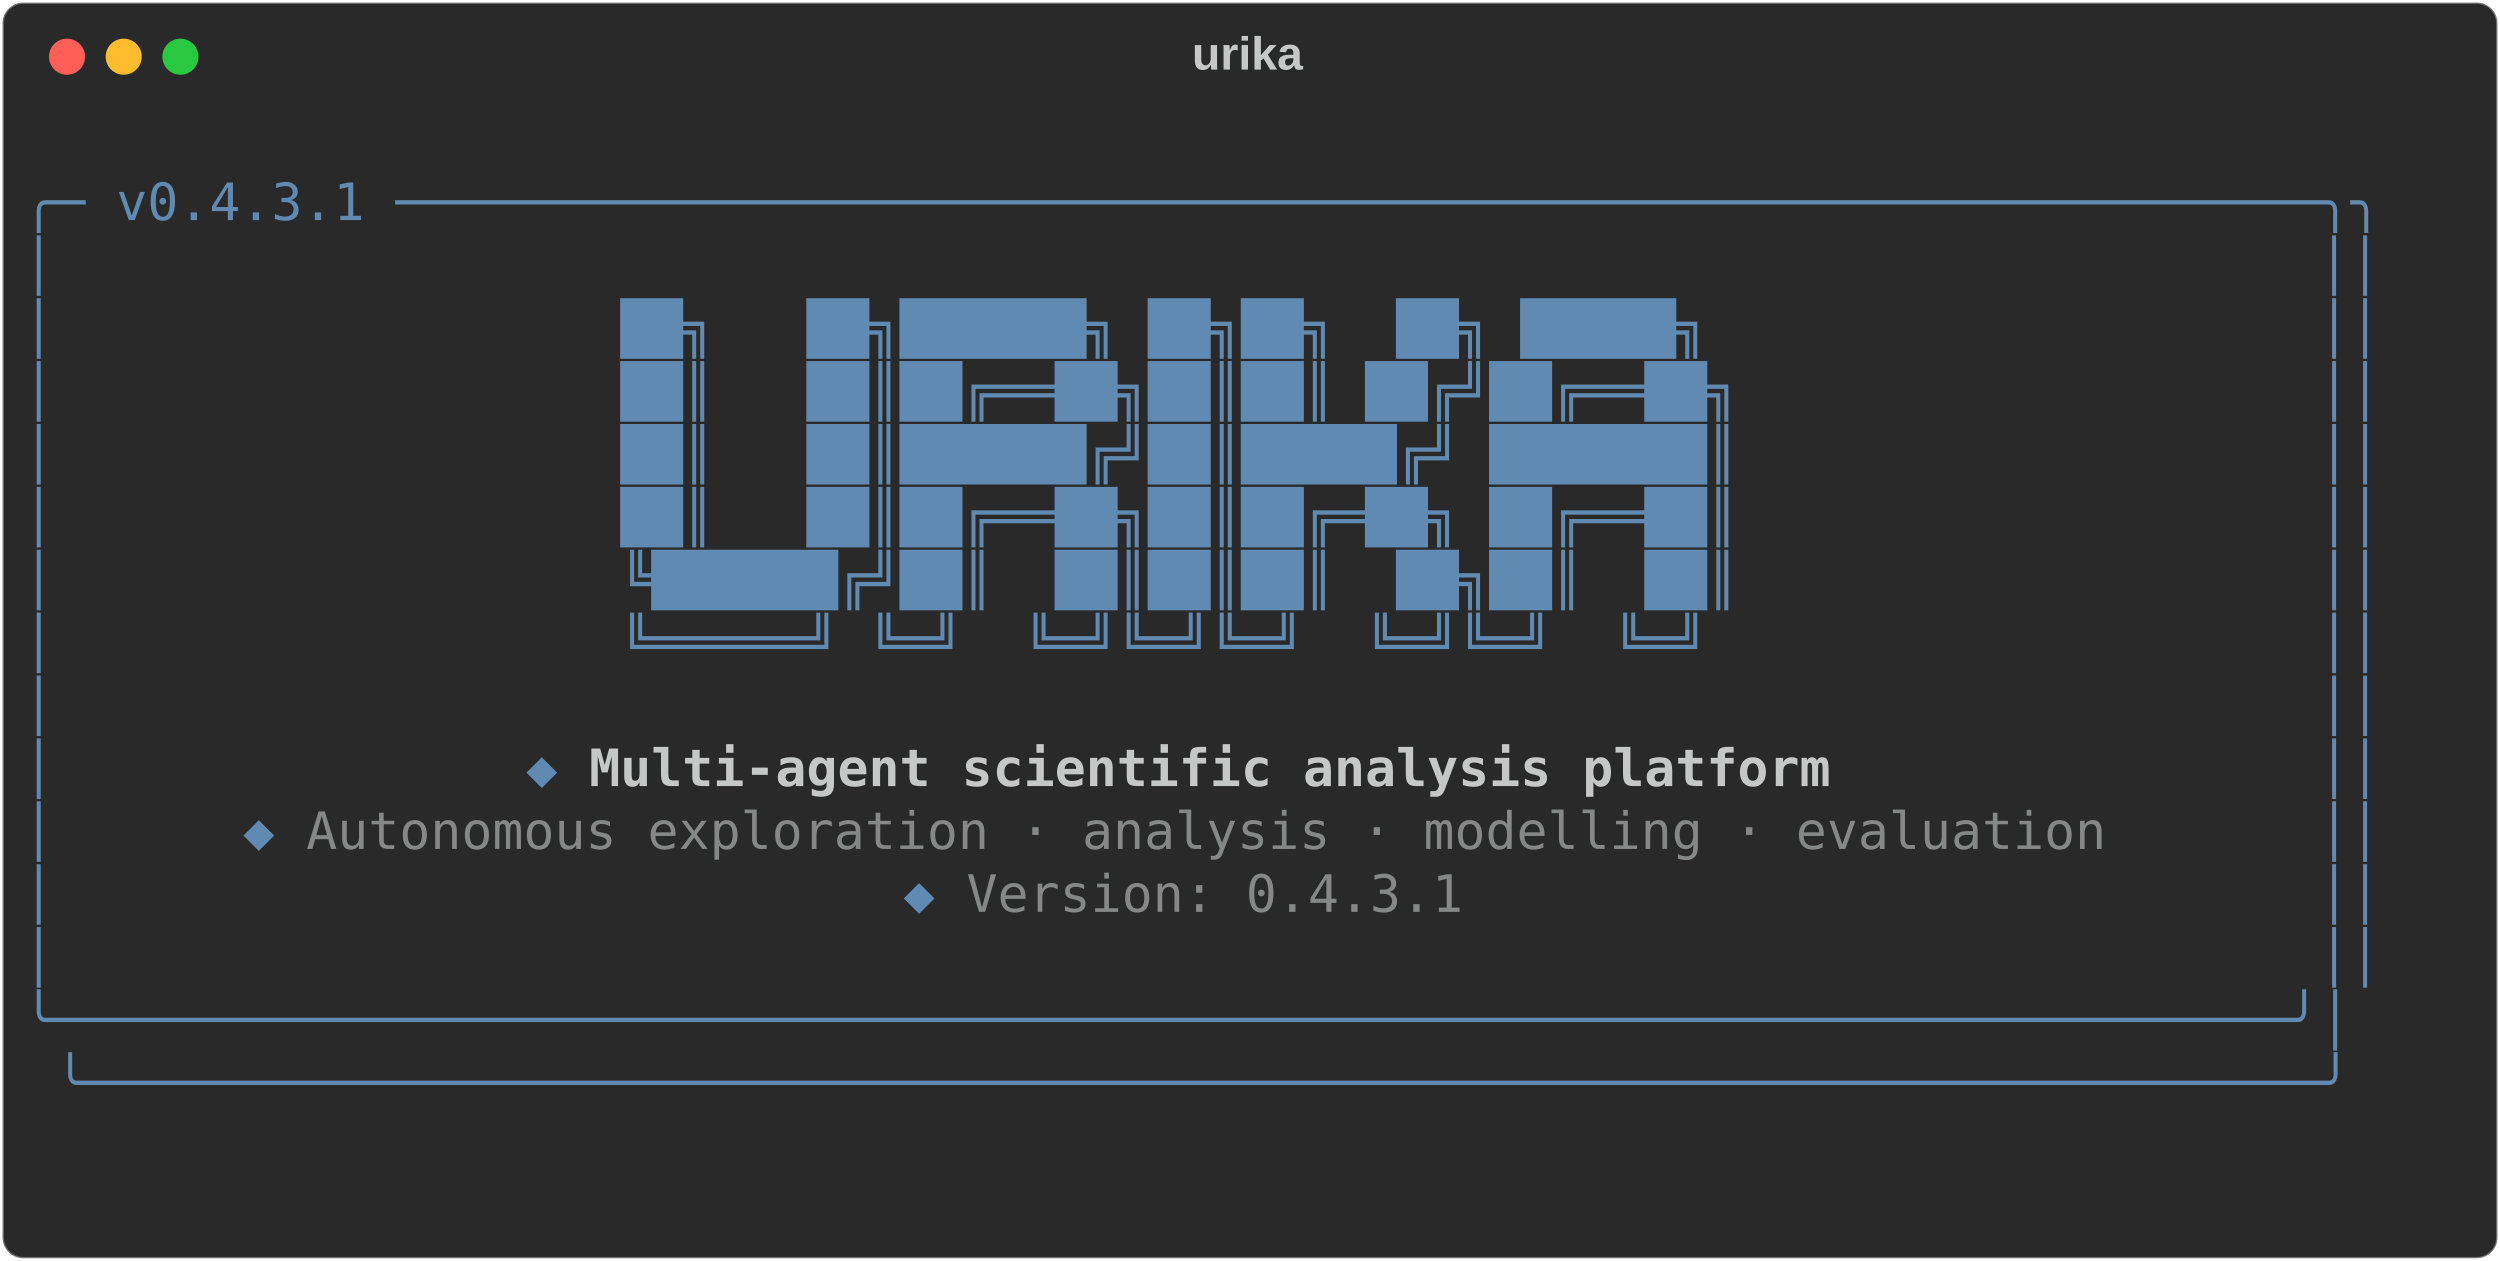
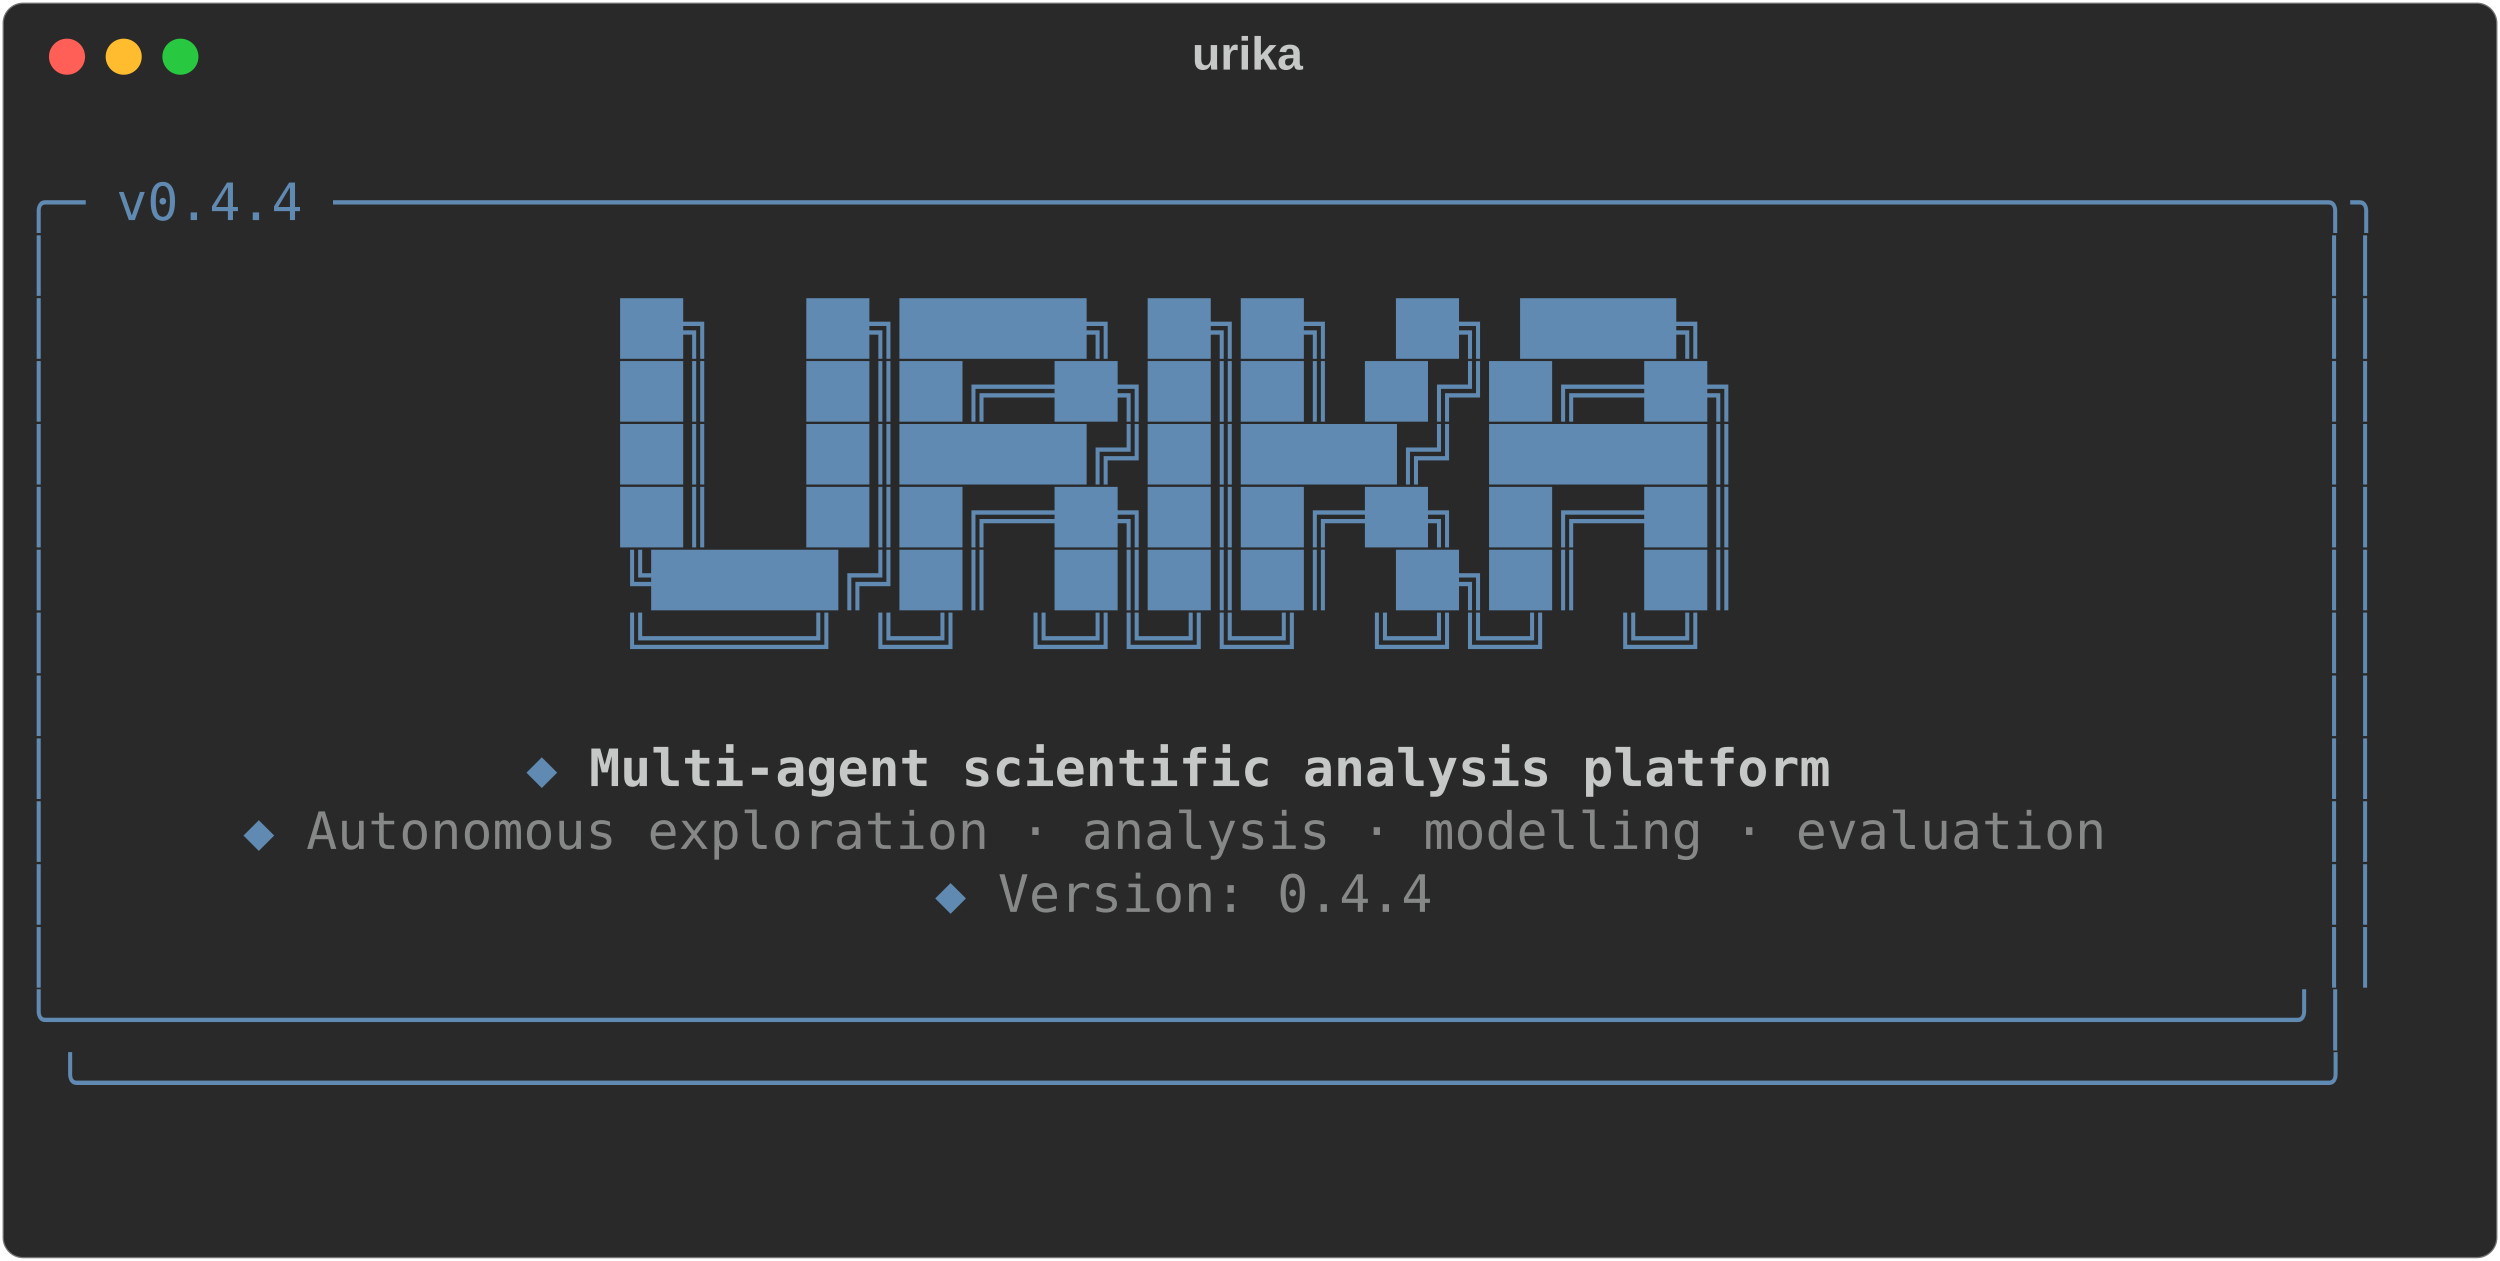
<svg xmlns="http://www.w3.org/2000/svg" class="rich-terminal" viewBox="0 0 970 489.2">
  <style>

    @font-face {
        font-family: "JetBrains Mono", "Fira Code";
        src: local("FiraCode-Regular"),
                url("https://cdnjs.cloudflare.com/ajax/libs/firacode/6.2.0/woff2/FiraCode-Regular.woff2") format("woff2"),
                url("https://cdnjs.cloudflare.com/ajax/libs/firacode/6.2.0/woff/FiraCode-Regular.woff") format("woff");
        font-style: normal;
        font-weight: 400;
    }
    @font-face {
        font-family: "JetBrains Mono", "Fira Code";
        src: local("FiraCode-Bold"),
                url("https://cdnjs.cloudflare.com/ajax/libs/firacode/6.2.0/woff2/FiraCode-Bold.woff2") format("woff2"),
                url("https://cdnjs.cloudflare.com/ajax/libs/firacode/6.2.0/woff/FiraCode-Bold.woff") format("woff");
        font-style: bold;
        font-weight: 700;
    }

-     .terminal-1353713219-matrix {
+     .terminal-926615987-matrix {
        font-family: JetBrains Mono, Fira Code, DejaVu Sans Mono, monospace;
        font-size: 20px;
        line-height: 24.4px;
        font-variant-east-asian: full-width;
    }

-     .terminal-1353713219-title {
+     .terminal-926615987-title {
        font-size: 18px;
        font-weight: bold;
        font-family: arial;
    }

-     .terminal-1353713219-r1 { fill: #c5c8c6 }
- .terminal-1353713219-r2 { fill: #608ab1 }
- .terminal-1353713219-r3 { fill: #c5c8c6;font-weight: bold }
- .terminal-1353713219-r4 { fill: #868887 }
+     .terminal-926615987-r1 { fill: #c5c8c6 }
+ .terminal-926615987-r2 { fill: #608ab1 }
+ .terminal-926615987-r3 { fill: #c5c8c6;font-weight: bold }
+ .terminal-926615987-r4 { fill: #868887 }
    </style>
  <defs>
-     <clipPath id="terminal-1353713219-clip-terminal">
+     <clipPath id="terminal-926615987-clip-terminal">
      <rect x="0" y="0" width="950.6" height="438.2" />
    </clipPath>
-     <clipPath id="terminal-1353713219-line-0">
+     <clipPath id="terminal-926615987-line-0">
      <rect x="0" y="1.5" width="951.6" height="24.65" />
    </clipPath>
-     <clipPath id="terminal-1353713219-line-1">
+     <clipPath id="terminal-926615987-line-1">
      <rect x="0" y="25.9" width="951.6" height="24.65" />
    </clipPath>
-     <clipPath id="terminal-1353713219-line-2">
+     <clipPath id="terminal-926615987-line-2">
      <rect x="0" y="50.3" width="951.6" height="24.65" />
    </clipPath>
-     <clipPath id="terminal-1353713219-line-3">
+     <clipPath id="terminal-926615987-line-3">
      <rect x="0" y="74.7" width="951.6" height="24.65" />
    </clipPath>
-     <clipPath id="terminal-1353713219-line-4">
+     <clipPath id="terminal-926615987-line-4">
      <rect x="0" y="99.1" width="951.6" height="24.65" />
    </clipPath>
-     <clipPath id="terminal-1353713219-line-5">
+     <clipPath id="terminal-926615987-line-5">
      <rect x="0" y="123.5" width="951.6" height="24.65" />
    </clipPath>
-     <clipPath id="terminal-1353713219-line-6">
+     <clipPath id="terminal-926615987-line-6">
      <rect x="0" y="147.9" width="951.6" height="24.65" />
    </clipPath>
-     <clipPath id="terminal-1353713219-line-7">
+     <clipPath id="terminal-926615987-line-7">
      <rect x="0" y="172.3" width="951.6" height="24.65" />
    </clipPath>
-     <clipPath id="terminal-1353713219-line-8">
+     <clipPath id="terminal-926615987-line-8">
      <rect x="0" y="196.7" width="951.6" height="24.65" />
    </clipPath>
-     <clipPath id="terminal-1353713219-line-9">
+     <clipPath id="terminal-926615987-line-9">
      <rect x="0" y="221.1" width="951.6" height="24.65" />
    </clipPath>
-     <clipPath id="terminal-1353713219-line-10">
+     <clipPath id="terminal-926615987-line-10">
      <rect x="0" y="245.5" width="951.6" height="24.65" />
    </clipPath>
-     <clipPath id="terminal-1353713219-line-11">
+     <clipPath id="terminal-926615987-line-11">
      <rect x="0" y="269.9" width="951.6" height="24.65" />
    </clipPath>
-     <clipPath id="terminal-1353713219-line-12">
+     <clipPath id="terminal-926615987-line-12">
      <rect x="0" y="294.3" width="951.6" height="24.65" />
    </clipPath>
-     <clipPath id="terminal-1353713219-line-13">
+     <clipPath id="terminal-926615987-line-13">
      <rect x="0" y="318.7" width="951.6" height="24.65" />
    </clipPath>
-     <clipPath id="terminal-1353713219-line-14">
+     <clipPath id="terminal-926615987-line-14">
      <rect x="0" y="343.1" width="951.6" height="24.65" />
    </clipPath>
-     <clipPath id="terminal-1353713219-line-15">
+     <clipPath id="terminal-926615987-line-15">
      <rect x="0" y="367.5" width="951.6" height="24.65" />
    </clipPath>
-     <clipPath id="terminal-1353713219-line-16">
+     <clipPath id="terminal-926615987-line-16">
      <rect x="0" y="391.9" width="951.6" height="24.65" />
    </clipPath>
  </defs>
  <rect fill="#292929" stroke="rgba(255,255,255,0.35)" stroke-width="1" x="1" y="1" width="968" height="487.2" rx="8" />
-   <text class="terminal-1353713219-title" fill="#c5c8c6" text-anchor="middle" x="484" y="27">urika</text>
+   <text class="terminal-926615987-title" fill="#c5c8c6" text-anchor="middle" x="484" y="27">urika</text>
  <g transform="translate(26,22)">
    <circle cx="0" cy="0" r="7" fill="#ff5f57" />
    <circle cx="22" cy="0" r="7" fill="#febc2e" />
    <circle cx="44" cy="0" r="7" fill="#28c840" />
  </g>
-   <g transform="translate(9, 41)" clip-path="url(#terminal-1353713219-clip-terminal)">
-     <g class="terminal-1353713219-matrix">
-       <text class="terminal-1353713219-r1" x="951.6" y="20" textLength="12.2" clip-path="url(#terminal-1353713219-line-0)">
+   <g transform="translate(9, 41)" clip-path="url(#terminal-926615987-clip-terminal)">
+     <g class="terminal-926615987-matrix">
+       <text class="terminal-926615987-r1" x="951.6" y="20" textLength="12.2" clip-path="url(#terminal-926615987-line-0)">
</text>
-       <text class="terminal-1353713219-r2" x="0" y="44.4" textLength="927.2" clip-path="url(#terminal-1353713219-line-1)">╭─ v0.4.3.1 ──────────────────────────────────────────────────────────────╮╮</text>
-       <text class="terminal-1353713219-r1" x="951.6" y="44.4" textLength="12.2" clip-path="url(#terminal-1353713219-line-1)">
+       <text class="terminal-926615987-r2" x="0" y="44.4" textLength="927.2" clip-path="url(#terminal-926615987-line-1)">╭─ v0.4.4 ────────────────────────────────────────────────────────────────╮╮</text>
+       <text class="terminal-926615987-r1" x="951.6" y="44.4" textLength="12.2" clip-path="url(#terminal-926615987-line-1)">
</text>
-       <text class="terminal-1353713219-r2" x="0" y="68.8" textLength="12.2" clip-path="url(#terminal-1353713219-line-2)">│</text>
-       <text class="terminal-1353713219-r2" x="890.6" y="68.8" textLength="24.4" clip-path="url(#terminal-1353713219-line-2)">││</text>
-       <text class="terminal-1353713219-r1" x="951.6" y="68.8" textLength="12.2" clip-path="url(#terminal-1353713219-line-2)">
+       <text class="terminal-926615987-r2" x="0" y="68.8" textLength="12.2" clip-path="url(#terminal-926615987-line-2)">│</text>
+       <text class="terminal-926615987-r2" x="890.6" y="68.8" textLength="24.4" clip-path="url(#terminal-926615987-line-2)">││</text>
+       <text class="terminal-926615987-r1" x="951.6" y="68.8" textLength="12.2" clip-path="url(#terminal-926615987-line-2)">
</text>
-       <text class="terminal-1353713219-r2" x="0" y="93.2" textLength="12.2" clip-path="url(#terminal-1353713219-line-3)">│</text>
-       <text class="terminal-1353713219-r2" x="231.8" y="93.2" textLength="439.2" clip-path="url(#terminal-1353713219-line-3)">██╗   ██╗██████╗ ██╗██╗  ██╗ █████╗ </text>
-       <text class="terminal-1353713219-r2" x="890.6" y="93.2" textLength="24.4" clip-path="url(#terminal-1353713219-line-3)">││</text>
-       <text class="terminal-1353713219-r1" x="951.6" y="93.2" textLength="12.2" clip-path="url(#terminal-1353713219-line-3)">
+       <text class="terminal-926615987-r2" x="0" y="93.2" textLength="12.2" clip-path="url(#terminal-926615987-line-3)">│</text>
+       <text class="terminal-926615987-r2" x="231.8" y="93.2" textLength="439.2" clip-path="url(#terminal-926615987-line-3)">██╗   ██╗██████╗ ██╗██╗  ██╗ █████╗ </text>
+       <text class="terminal-926615987-r2" x="890.6" y="93.2" textLength="24.4" clip-path="url(#terminal-926615987-line-3)">││</text>
+       <text class="terminal-926615987-r1" x="951.6" y="93.2" textLength="12.2" clip-path="url(#terminal-926615987-line-3)">
</text>
-       <text class="terminal-1353713219-r2" x="0" y="117.6" textLength="12.2" clip-path="url(#terminal-1353713219-line-4)">│</text>
-       <text class="terminal-1353713219-r2" x="231.8" y="117.6" textLength="439.2" clip-path="url(#terminal-1353713219-line-4)">██║   ██║██╔══██╗██║██║ ██╔╝██╔══██╗</text>
-       <text class="terminal-1353713219-r2" x="890.6" y="117.6" textLength="24.4" clip-path="url(#terminal-1353713219-line-4)">││</text>
-       <text class="terminal-1353713219-r1" x="951.6" y="117.6" textLength="12.2" clip-path="url(#terminal-1353713219-line-4)">
+       <text class="terminal-926615987-r2" x="0" y="117.6" textLength="12.2" clip-path="url(#terminal-926615987-line-4)">│</text>
+       <text class="terminal-926615987-r2" x="231.8" y="117.6" textLength="439.2" clip-path="url(#terminal-926615987-line-4)">██║   ██║██╔══██╗██║██║ ██╔╝██╔══██╗</text>
+       <text class="terminal-926615987-r2" x="890.6" y="117.6" textLength="24.4" clip-path="url(#terminal-926615987-line-4)">││</text>
+       <text class="terminal-926615987-r1" x="951.6" y="117.6" textLength="12.2" clip-path="url(#terminal-926615987-line-4)">
</text>
-       <text class="terminal-1353713219-r2" x="0" y="142" textLength="12.2" clip-path="url(#terminal-1353713219-line-5)">│</text>
-       <text class="terminal-1353713219-r2" x="231.8" y="142" textLength="439.2" clip-path="url(#terminal-1353713219-line-5)">██║   ██║██████╔╝██║█████╔╝ ███████║</text>
-       <text class="terminal-1353713219-r2" x="890.6" y="142" textLength="24.4" clip-path="url(#terminal-1353713219-line-5)">││</text>
-       <text class="terminal-1353713219-r1" x="951.6" y="142" textLength="12.2" clip-path="url(#terminal-1353713219-line-5)">
+       <text class="terminal-926615987-r2" x="0" y="142" textLength="12.2" clip-path="url(#terminal-926615987-line-5)">│</text>
+       <text class="terminal-926615987-r2" x="231.8" y="142" textLength="439.2" clip-path="url(#terminal-926615987-line-5)">██║   ██║██████╔╝██║█████╔╝ ███████║</text>
+       <text class="terminal-926615987-r2" x="890.6" y="142" textLength="24.4" clip-path="url(#terminal-926615987-line-5)">││</text>
+       <text class="terminal-926615987-r1" x="951.6" y="142" textLength="12.2" clip-path="url(#terminal-926615987-line-5)">
</text>
-       <text class="terminal-1353713219-r2" x="0" y="166.4" textLength="12.2" clip-path="url(#terminal-1353713219-line-6)">│</text>
-       <text class="terminal-1353713219-r2" x="231.8" y="166.4" textLength="439.2" clip-path="url(#terminal-1353713219-line-6)">██║   ██║██╔══██╗██║██╔═██╗ ██╔══██║</text>
-       <text class="terminal-1353713219-r2" x="890.6" y="166.4" textLength="24.4" clip-path="url(#terminal-1353713219-line-6)">││</text>
-       <text class="terminal-1353713219-r1" x="951.6" y="166.4" textLength="12.2" clip-path="url(#terminal-1353713219-line-6)">
+       <text class="terminal-926615987-r2" x="0" y="166.4" textLength="12.2" clip-path="url(#terminal-926615987-line-6)">│</text>
+       <text class="terminal-926615987-r2" x="231.8" y="166.4" textLength="439.2" clip-path="url(#terminal-926615987-line-6)">██║   ██║██╔══██╗██║██╔═██╗ ██╔══██║</text>
+       <text class="terminal-926615987-r2" x="890.6" y="166.4" textLength="24.4" clip-path="url(#terminal-926615987-line-6)">││</text>
+       <text class="terminal-926615987-r1" x="951.6" y="166.4" textLength="12.2" clip-path="url(#terminal-926615987-line-6)">
</text>
-       <text class="terminal-1353713219-r2" x="0" y="190.8" textLength="12.2" clip-path="url(#terminal-1353713219-line-7)">│</text>
-       <text class="terminal-1353713219-r2" x="231.8" y="190.8" textLength="439.2" clip-path="url(#terminal-1353713219-line-7)">╚██████╔╝██║  ██║██║██║  ██╗██║  ██║</text>
-       <text class="terminal-1353713219-r2" x="890.6" y="190.8" textLength="24.4" clip-path="url(#terminal-1353713219-line-7)">││</text>
-       <text class="terminal-1353713219-r1" x="951.6" y="190.8" textLength="12.2" clip-path="url(#terminal-1353713219-line-7)">
+       <text class="terminal-926615987-r2" x="0" y="190.8" textLength="12.2" clip-path="url(#terminal-926615987-line-7)">│</text>
+       <text class="terminal-926615987-r2" x="231.8" y="190.8" textLength="439.2" clip-path="url(#terminal-926615987-line-7)">╚██████╔╝██║  ██║██║██║  ██╗██║  ██║</text>
+       <text class="terminal-926615987-r2" x="890.6" y="190.8" textLength="24.4" clip-path="url(#terminal-926615987-line-7)">││</text>
+       <text class="terminal-926615987-r1" x="951.6" y="190.8" textLength="12.2" clip-path="url(#terminal-926615987-line-7)">
</text>
-       <text class="terminal-1353713219-r2" x="0" y="215.2" textLength="12.2" clip-path="url(#terminal-1353713219-line-8)">│</text>
-       <text class="terminal-1353713219-r2" x="231.8" y="215.2" textLength="439.2" clip-path="url(#terminal-1353713219-line-8)"> ╚═════╝ ╚═╝  ╚═╝╚═╝╚═╝  ╚═╝╚═╝  ╚═╝</text>
-       <text class="terminal-1353713219-r2" x="890.6" y="215.2" textLength="24.4" clip-path="url(#terminal-1353713219-line-8)">││</text>
-       <text class="terminal-1353713219-r1" x="951.6" y="215.2" textLength="12.2" clip-path="url(#terminal-1353713219-line-8)">
+       <text class="terminal-926615987-r2" x="0" y="215.2" textLength="12.2" clip-path="url(#terminal-926615987-line-8)">│</text>
+       <text class="terminal-926615987-r2" x="231.8" y="215.2" textLength="439.2" clip-path="url(#terminal-926615987-line-8)"> ╚═════╝ ╚═╝  ╚═╝╚═╝╚═╝  ╚═╝╚═╝  ╚═╝</text>
+       <text class="terminal-926615987-r2" x="890.6" y="215.2" textLength="24.4" clip-path="url(#terminal-926615987-line-8)">││</text>
+       <text class="terminal-926615987-r1" x="951.6" y="215.2" textLength="12.2" clip-path="url(#terminal-926615987-line-8)">
</text>
-       <text class="terminal-1353713219-r2" x="0" y="239.6" textLength="12.2" clip-path="url(#terminal-1353713219-line-9)">│</text>
-       <text class="terminal-1353713219-r2" x="890.6" y="239.6" textLength="24.4" clip-path="url(#terminal-1353713219-line-9)">││</text>
-       <text class="terminal-1353713219-r1" x="951.6" y="239.6" textLength="12.2" clip-path="url(#terminal-1353713219-line-9)">
+       <text class="terminal-926615987-r2" x="0" y="239.6" textLength="12.2" clip-path="url(#terminal-926615987-line-9)">│</text>
+       <text class="terminal-926615987-r2" x="890.6" y="239.6" textLength="24.4" clip-path="url(#terminal-926615987-line-9)">││</text>
+       <text class="terminal-926615987-r1" x="951.6" y="239.6" textLength="12.2" clip-path="url(#terminal-926615987-line-9)">
</text>
-       <text class="terminal-1353713219-r2" x="0" y="264" textLength="12.2" clip-path="url(#terminal-1353713219-line-10)">│</text>
-       <text class="terminal-1353713219-r2" x="195.2" y="264" textLength="12.2" clip-path="url(#terminal-1353713219-line-10)">◆</text>
-       <text class="terminal-1353713219-r3" x="219.6" y="264" textLength="488" clip-path="url(#terminal-1353713219-line-10)">Multi-agent scientific analysis platform</text>
-       <text class="terminal-1353713219-r2" x="890.6" y="264" textLength="24.4" clip-path="url(#terminal-1353713219-line-10)">││</text>
-       <text class="terminal-1353713219-r1" x="951.6" y="264" textLength="12.2" clip-path="url(#terminal-1353713219-line-10)">
+       <text class="terminal-926615987-r2" x="0" y="264" textLength="12.2" clip-path="url(#terminal-926615987-line-10)">│</text>
+       <text class="terminal-926615987-r2" x="195.2" y="264" textLength="12.2" clip-path="url(#terminal-926615987-line-10)">◆</text>
+       <text class="terminal-926615987-r3" x="219.6" y="264" textLength="488" clip-path="url(#terminal-926615987-line-10)">Multi-agent scientific analysis platform</text>
+       <text class="terminal-926615987-r2" x="890.6" y="264" textLength="24.4" clip-path="url(#terminal-926615987-line-10)">││</text>
+       <text class="terminal-926615987-r1" x="951.6" y="264" textLength="12.2" clip-path="url(#terminal-926615987-line-10)">
</text>
-       <text class="terminal-1353713219-r2" x="0" y="288.4" textLength="12.2" clip-path="url(#terminal-1353713219-line-11)">│</text>
-       <text class="terminal-1353713219-r2" x="85.4" y="288.4" textLength="12.2" clip-path="url(#terminal-1353713219-line-11)">◆</text>
-       <text class="terminal-1353713219-r4" x="109.8" y="288.4" textLength="707.6" clip-path="url(#terminal-1353713219-line-11)">Autonomous exploration · analysis · modelling · evaluation</text>
-       <text class="terminal-1353713219-r2" x="890.6" y="288.4" textLength="24.4" clip-path="url(#terminal-1353713219-line-11)">││</text>
-       <text class="terminal-1353713219-r1" x="951.6" y="288.4" textLength="12.2" clip-path="url(#terminal-1353713219-line-11)">
+       <text class="terminal-926615987-r2" x="0" y="288.4" textLength="12.2" clip-path="url(#terminal-926615987-line-11)">│</text>
+       <text class="terminal-926615987-r2" x="85.4" y="288.4" textLength="12.2" clip-path="url(#terminal-926615987-line-11)">◆</text>
+       <text class="terminal-926615987-r4" x="109.8" y="288.4" textLength="707.6" clip-path="url(#terminal-926615987-line-11)">Autonomous exploration · analysis · modelling · evaluation</text>
+       <text class="terminal-926615987-r2" x="890.6" y="288.4" textLength="24.4" clip-path="url(#terminal-926615987-line-11)">││</text>
+       <text class="terminal-926615987-r1" x="951.6" y="288.4" textLength="12.2" clip-path="url(#terminal-926615987-line-11)">
</text>
-       <text class="terminal-1353713219-r2" x="0" y="312.8" textLength="12.2" clip-path="url(#terminal-1353713219-line-12)">│</text>
-       <text class="terminal-1353713219-r2" x="341.6" y="312.8" textLength="12.2" clip-path="url(#terminal-1353713219-line-12)">◆</text>
-       <text class="terminal-1353713219-r4" x="366" y="312.8" textLength="195.2" clip-path="url(#terminal-1353713219-line-12)">Version: 0.4.3.1</text>
-       <text class="terminal-1353713219-r2" x="890.6" y="312.8" textLength="24.4" clip-path="url(#terminal-1353713219-line-12)">││</text>
-       <text class="terminal-1353713219-r1" x="951.6" y="312.8" textLength="12.2" clip-path="url(#terminal-1353713219-line-12)">
+       <text class="terminal-926615987-r2" x="0" y="312.8" textLength="12.2" clip-path="url(#terminal-926615987-line-12)">│</text>
+       <text class="terminal-926615987-r2" x="353.8" y="312.8" textLength="12.2" clip-path="url(#terminal-926615987-line-12)">◆</text>
+       <text class="terminal-926615987-r4" x="378.2" y="312.8" textLength="170.8" clip-path="url(#terminal-926615987-line-12)">Version: 0.4.4</text>
+       <text class="terminal-926615987-r2" x="890.6" y="312.8" textLength="24.4" clip-path="url(#terminal-926615987-line-12)">││</text>
+       <text class="terminal-926615987-r1" x="951.6" y="312.8" textLength="12.2" clip-path="url(#terminal-926615987-line-12)">
</text>
-       <text class="terminal-1353713219-r2" x="0" y="337.2" textLength="12.2" clip-path="url(#terminal-1353713219-line-13)">│</text>
-       <text class="terminal-1353713219-r2" x="890.6" y="337.2" textLength="24.4" clip-path="url(#terminal-1353713219-line-13)">││</text>
-       <text class="terminal-1353713219-r1" x="951.6" y="337.2" textLength="12.2" clip-path="url(#terminal-1353713219-line-13)">
+       <text class="terminal-926615987-r2" x="0" y="337.2" textLength="12.2" clip-path="url(#terminal-926615987-line-13)">│</text>
+       <text class="terminal-926615987-r2" x="890.6" y="337.2" textLength="24.4" clip-path="url(#terminal-926615987-line-13)">││</text>
+       <text class="terminal-926615987-r1" x="951.6" y="337.2" textLength="12.2" clip-path="url(#terminal-926615987-line-13)">
</text>
-       <text class="terminal-1353713219-r2" x="0" y="361.6" textLength="915" clip-path="url(#terminal-1353713219-line-14)">╰────────────────────────────────────────────────────────────────────────╯│</text>
-       <text class="terminal-1353713219-r1" x="951.6" y="361.6" textLength="12.2" clip-path="url(#terminal-1353713219-line-14)">
+       <text class="terminal-926615987-r2" x="0" y="361.6" textLength="915" clip-path="url(#terminal-926615987-line-14)">╰────────────────────────────────────────────────────────────────────────╯│</text>
+       <text class="terminal-926615987-r1" x="951.6" y="361.6" textLength="12.2" clip-path="url(#terminal-926615987-line-14)">
</text>
-       <text class="terminal-1353713219-r2" x="12.2" y="386" textLength="902.8" clip-path="url(#terminal-1353713219-line-15)">╰────────────────────────────────────────────────────────────────────────╯</text>
-       <text class="terminal-1353713219-r1" x="951.6" y="386" textLength="12.2" clip-path="url(#terminal-1353713219-line-15)">
+       <text class="terminal-926615987-r2" x="12.2" y="386" textLength="902.8" clip-path="url(#terminal-926615987-line-15)">╰────────────────────────────────────────────────────────────────────────╯</text>
+       <text class="terminal-926615987-r1" x="951.6" y="386" textLength="12.2" clip-path="url(#terminal-926615987-line-15)">
</text>
-       <text class="terminal-1353713219-r1" x="951.6" y="410.4" textLength="12.2" clip-path="url(#terminal-1353713219-line-16)">
+       <text class="terminal-926615987-r1" x="951.6" y="410.4" textLength="12.2" clip-path="url(#terminal-926615987-line-16)">
</text>
-       <text class="terminal-1353713219-r1" x="951.6" y="434.8" textLength="12.2" clip-path="url(#terminal-1353713219-line-17)">
+       <text class="terminal-926615987-r1" x="951.6" y="434.8" textLength="12.2" clip-path="url(#terminal-926615987-line-17)">
</text>
    </g>
  </g>
</svg>
